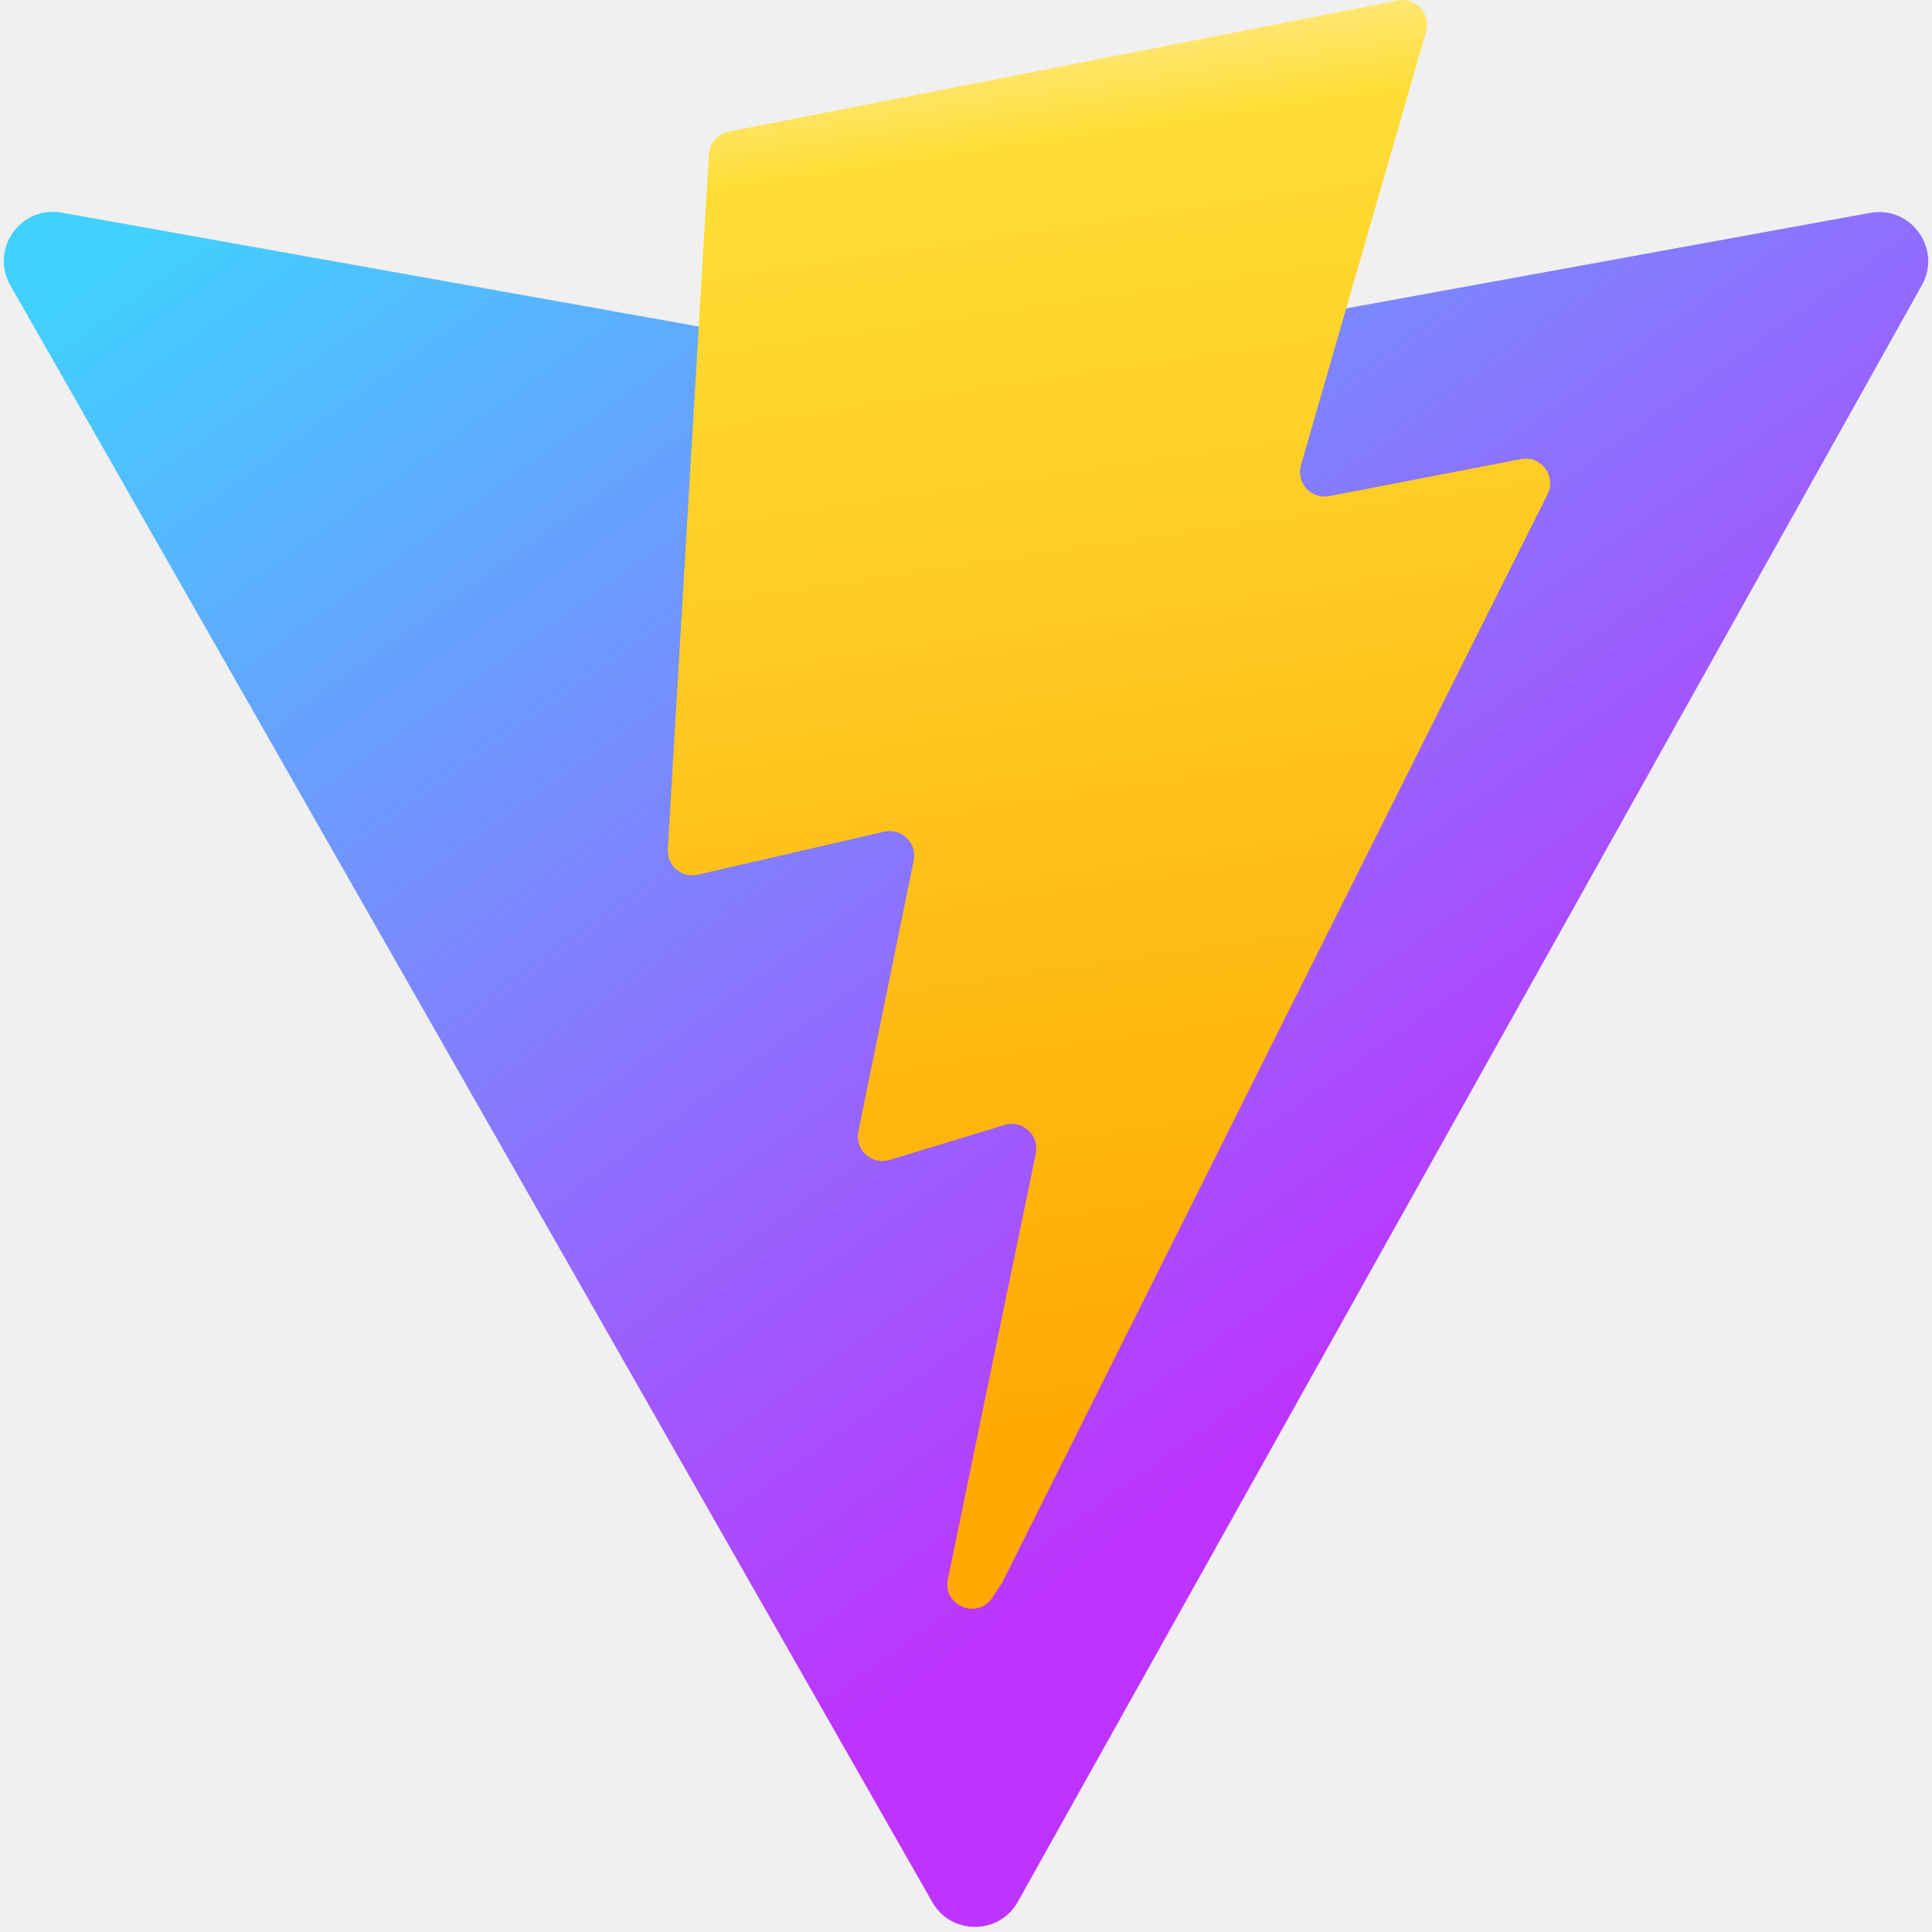
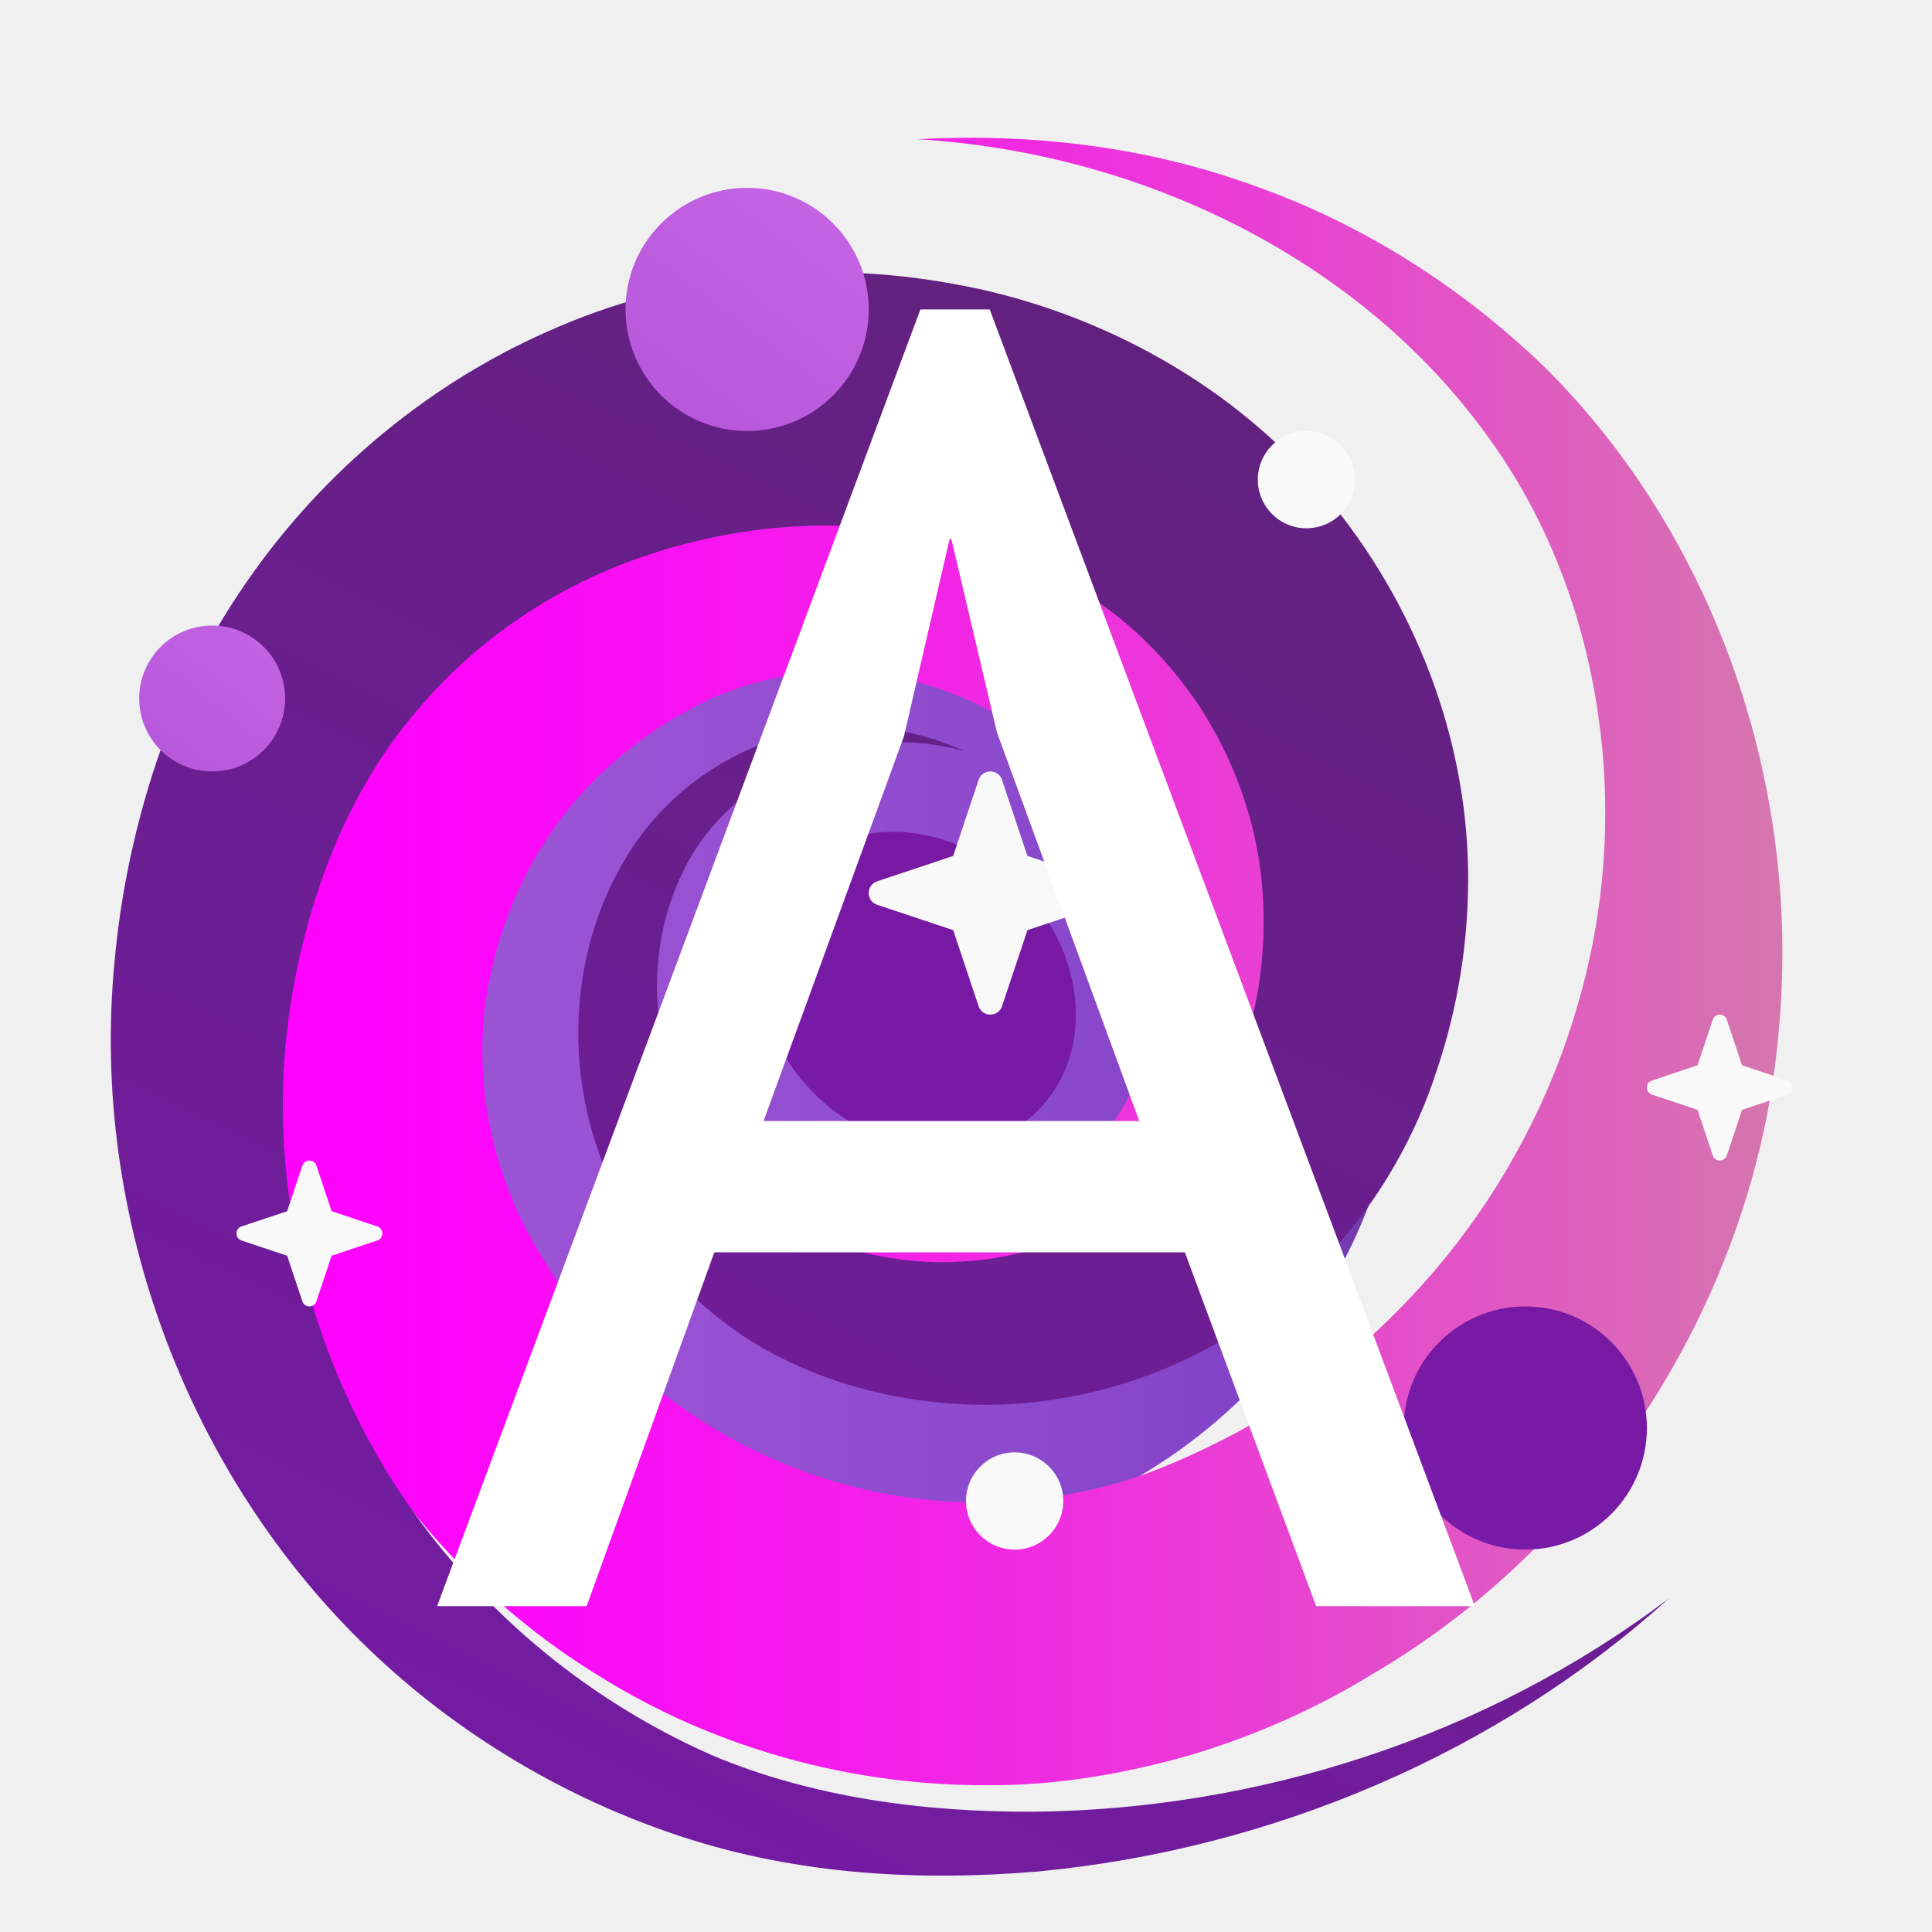
- <svg xmlns="http://www.w3.org/2000/svg" aria-hidden="true" role="img" class="iconify iconify--logos" width="512" height="512" preserveAspectRatio="xMidYMid meet" viewBox="0 0 256 257">
+ <svg xmlns="http://www.w3.org/2000/svg" version="1.1" width="512px" height="512px" viewBox="0,0,256,256">
  <defs>
-     <linearGradient id="IconifyId1813088fe1fbc01fb466" x1="-.828%" x2="57.636%" y1="7.652%" y2="78.411%">
-       <stop offset="0%" stop-color="#41D1FF" />
-       <stop offset="100%" stop-color="#BD34FE" />
+     <linearGradient x1="11" y1="25" x2="33" y2="25" gradientUnits="userSpaceOnUse" id="color-1">
+       <stop offset="0.002" stop-color="#9c55d4" />
+       <stop offset="0.003" stop-color="#9c55d4" />
+       <stop offset="0.337" stop-color="#9751d2" />
+       <stop offset="0.737" stop-color="#8847cb" />
+       <stop offset="0.848" stop-color="#8343c8" />
+       <stop offset="0.89" stop-color="#8042c3" />
+       <stop offset="0.938" stop-color="#773db6" />
+       <stop offset="0.988" stop-color="#68369f" />
+       <stop offset="1" stop-color="#643499" />
    </linearGradient>
-     <linearGradient id="IconifyId1813088fe1fbc01fb467" x1="43.376%" x2="50.316%" y1="2.242%" y2="89.03%">
-       <stop offset="0%" stop-color="#FFEA83" />
-       <stop offset="8.333%" stop-color="#FFDD35" />
-       <stop offset="100%" stop-color="#FFA800" />
+     <linearGradient x1="9.521" y1="23.908" x2="40.786" y2="23.908" gradientUnits="userSpaceOnUse" id="color-2">
+       <stop offset="0" stop-color="#ff00ff" />
+       <stop offset="0.148" stop-color="#fd07fa" />
+       <stop offset="0.36" stop-color="#f61aed" />
+       <stop offset="0.612" stop-color="#eb39d8" />
+       <stop offset="0.892" stop-color="#dc64ba" />
+       <stop offset="1" stop-color="#d577ad" />
+     </linearGradient>
+     <linearGradient x1="33.284" y1="7.092" x2="13.497" y2="47.432" gradientUnits="userSpaceOnUse" id="color-3">
+       <stop offset="0" stop-color="#5f2278" />
+       <stop offset="1" stop-color="#771aa9" />
+     </linearGradient>
+     <linearGradient x1="21.781" y1="7.469" x2="16.93" y2="13.916" gradientUnits="userSpaceOnUse" id="color-4">
+       <stop offset="0" stop-color="#c767e6" />
+       <stop offset="1" stop-color="#b353d7" />
+     </linearGradient>
+     <linearGradient x1="24.867" y1="21.071" x2="21.357" y2="27.518" gradientUnits="userSpaceOnUse" id="color-5">
+       <stop offset="0" stop-color="#7819a2" />
+       <stop offset="1" stop-color="#771aa9" />
+     </linearGradient>
+     <linearGradient x1="37.158" y1="29.908" x2="34.094" y2="36.546" gradientUnits="userSpaceOnUse" id="color-6">
+       <stop offset="0" stop-color="#7819a2" />
+       <stop offset="1" stop-color="#771aa9" />
+     </linearGradient>
+     <linearGradient x1="10.285" y1="16.237" x2="6.71" y2="20.769" gradientUnits="userSpaceOnUse" id="color-7">
+       <stop offset="0" stop-color="#c767e6" />
+       <stop offset="1" stop-color="#b353d7" />
    </linearGradient>
  </defs>
-   <path fill="url(#IconifyId1813088fe1fbc01fb466)" d="M255.153 37.938L134.897 252.976c-2.483 4.44-8.862 4.466-11.382.048L.875 37.958c-2.746-4.814 1.371-10.646 6.827-9.67l120.385 21.517a6.537 6.537 0 0 0 2.322-.004l117.867-21.483c5.438-.991 9.574 4.796 6.877 9.62Z" />
-   <path fill="url(#IconifyId1813088fe1fbc01fb467)" d="M185.432.063L96.44 17.501a3.268 3.268 0 0 0-2.634 3.014l-5.474 92.456a3.268 3.268 0 0 0 3.997 3.378l24.777-5.718c2.318-.535 4.413 1.507 3.936 3.838l-7.361 36.047c-.495 2.426 1.782 4.5 4.151 3.78l15.304-4.649c2.372-.72 4.652 1.36 4.15 3.788l-11.698 56.621c-.732 3.542 3.979 5.473 5.943 2.437l1.313-2.028l72.516-144.72c1.215-2.423-.88-5.186-3.54-4.672l-25.505 4.922c-2.396.462-4.435-1.77-3.759-4.114l16.646-57.705c.677-2.35-1.37-4.583-3.769-4.113Z" />
+   <g transform="translate(-26.66667,-26.66667) scale(1.20833,1.20833)">
+     <g fill="none" fill-rule="nonzero" stroke="none" stroke-width="1" stroke-linecap="butt" stroke-linejoin="miter" stroke-miterlimit="10" stroke-dasharray="" stroke-dashoffset="0" font-family="none" font-weight="none" font-size="none" text-anchor="none" style="mix-blend-mode: normal">
+       <g transform="scale(5.33333,5.33333)">
+         <circle cx="22" cy="25" r="11" fill="url(#color-1)" />
+         <path d="M23,7c2.289,-0.124 4.647,0.134 6.87,0.937c2.23,0.777 4.302,2.076 6.053,3.774c3.48,3.47 5.314,8.645 4.768,13.833c-0.497,5.178 -3.609,10.234 -8.295,12.992c-1.133,0.701 -2.411,1.278 -3.769,1.685c-1.351,0.386 -2.757,0.631 -4.168,0.623c-2.82,0.015 -5.63,-0.763 -8.003,-2.246c-2.384,-1.457 -4.33,-3.608 -5.54,-6.073c-1.254,-2.463 -1.722,-5.476 -1.159,-8.196c1.086,-5.475 5.919,-9.951 11.65,-9.754c2.767,0.119 5.439,1.476 7.08,3.647c0.819,1.077 1.431,2.287 1.701,3.655c0.25,1.348 0.148,2.748 -0.309,3.999c-0.871,2.537 -3.143,4.417 -5.692,4.736c-2.571,0.34 -5.045,-1.325 -5.766,-3.525c1.15,2.03 3.586,2.958 5.561,2.387c1.966,-0.569 3.498,-2.316 3.875,-4.197c0.213,-0.941 0.144,-1.918 -0.138,-2.794c-0.298,-0.856 -0.825,-1.699 -1.466,-2.383c-1.286,-1.372 -3.118,-2.169 -4.94,-2.146c-0.908,0.005 -1.803,0.204 -2.621,0.578c-0.834,0.4 -1.629,0.953 -2.289,1.602c-1.33,1.313 -2.121,3.093 -2.313,4.881c-0.163,1.819 0.285,3.544 1.262,5.086c0.969,1.573 2.351,2.818 3.925,3.672c1.58,0.842 3.361,1.29 5.128,1.249c0.882,-0.013 1.762,-0.132 2.616,-0.365c0.844,-0.235 1.671,-0.607 2.522,-1.051c3.291,-1.805 5.928,-4.952 7.037,-8.818c0.564,-1.922 0.72,-4.008 0.4,-6.076c-0.318,-2.081 -1.097,-4.089 -2.408,-5.81c-2.606,-3.479 -6.992,-5.625 -11.572,-5.902z" fill="url(#color-2)" />
+         <path d="M38.447,37.007c-3.515,3.173 -8.142,5.155 -12.977,5.612c-2.417,0.201 -4.907,0.074 -7.325,-0.72c-2.369,-0.779 -4.598,-2.096 -6.436,-3.865c-3.677,-3.533 -5.727,-8.842 -5.216,-14.123c0.118,-1.316 0.386,-2.622 0.79,-3.888c0.419,-1.293 1.007,-2.558 1.782,-3.707c1.534,-2.307 3.738,-4.214 6.326,-5.359c2.58,-1.159 5.542,-1.502 8.34,-0.983c2.744,0.478 5.564,1.917 7.47,4.137c1.925,2.186 3.071,5.016 3.122,7.883c0.026,1.43 -0.202,2.855 -0.655,4.188c-0.431,1.332 -1.193,2.664 -2.172,3.714c-1.954,2.154 -4.854,3.274 -7.642,3.112c-1.404,-0.081 -2.734,-0.434 -3.979,-1.119c-1.225,-0.705 -2.25,-1.724 -2.91,-2.93c-1.364,-2.4 -1.221,-5.457 0.312,-7.592c0.777,-1.062 1.907,-1.806 3.117,-2.126c1.217,-0.32 2.501,-0.155 3.572,0.342c-2.315,-0.652 -4.775,0.491 -5.74,2.388c-0.987,1.906 -0.649,4.287 0.525,5.866c0.581,0.809 1.386,1.411 2.263,1.781c0.882,0.341 1.912,0.521 2.867,0.461c1.944,-0.088 3.753,-1.094 4.855,-2.557c1.111,-1.416 1.526,-3.435 1.342,-5.285c-0.192,-1.86 -1.057,-3.615 -2.35,-4.879c-1.292,-1.291 -2.971,-1.99 -4.875,-2.283c-1.858,-0.291 -3.772,-0.096 -5.566,0.533c-1.795,0.626 -3.453,1.749 -4.685,3.272c-0.626,0.755 -1.13,1.611 -1.532,2.53c-0.405,0.954 -0.702,1.955 -0.888,2.982c-0.778,4.107 0.453,8.64 3.323,11.934c1.421,1.654 3.232,3.001 5.277,3.904c2.024,0.854 4.335,1.174 6.625,1.159c4.595,-0.049 9.26,-1.525 13.04,-4.382z" fill="url(#color-3)" />
+         <circle cx="19.5" cy="10.5" r="2.5" fill="url(#color-4)" />
+         <path d="M25.121,22.379c1.367,1.367 1.525,3.425 0.354,4.596c-1.172,1.172 -3.229,1.013 -4.596,-0.354c-1.367,-1.367 -1.525,-3.425 -0.354,-4.596c1.172,-1.171 3.229,-1.013 4.596,0.354z" fill="url(#color-5)" />
+         <circle cx="35.5" cy="33.5" r="2.5" fill="url(#color-6)" />
+         <circle cx="31" cy="14" r="1" fill="#f9f9f9" />
+         <circle cx="8.5" cy="18.5" r="1.5" fill="url(#color-7)" />
+         <circle cx="25" cy="35" r="1" fill="#f9f9f9" />
+         <path d="M10.644,28.104l0.313,0.938l0.938,0.313c0.139,0.046 0.139,0.243 0,0.289l-0.938,0.313l-0.313,0.938c-0.046,0.139 -0.243,0.139 -0.289,0l-0.313,-0.938l-0.938,-0.313c-0.139,-0.046 -0.139,-0.243 0,-0.289l0.938,-0.313l0.313,-0.938c0.047,-0.139 0.244,-0.139 0.289,0z" fill="#f9f9f9" />
+         <path d="M39.644,25.104l0.313,0.938l0.938,0.313c0.139,0.046 0.139,0.243 0,0.289l-0.938,0.313l-0.313,0.938c-0.047,0.139 -0.243,0.139 -0.289,0l-0.313,-0.938l-0.938,-0.313c-0.139,-0.046 -0.139,-0.243 0,-0.289l0.938,-0.313l0.313,-0.938c0.047,-0.139 0.244,-0.139 0.289,0z" fill="#f9f9f9" />
+         <path d="M24.741,20.174l0.522,1.563l1.563,0.522c0.232,0.077 0.232,0.405 0,0.482l-1.563,0.522l-0.522,1.563c-0.077,0.232 -0.405,0.232 -0.482,0l-0.522,-1.563l-1.563,-0.522c-0.232,-0.077 -0.232,-0.405 0,-0.482l1.563,-0.522l0.522,-1.563c0.078,-0.232 0.406,-0.232 0.482,0z" fill="#f9f9f9" />
+       </g>
+     </g>
+     <g fill="#ffffff" fill-rule="nonzero" stroke="none" stroke-width="1" stroke-linecap="butt" stroke-linejoin="miter" stroke-miterlimit="10" stroke-dasharray="" stroke-dashoffset="0" font-family="none" font-weight="none" font-size="none" text-anchor="none" style="mix-blend-mode: normal">
+       <g id="text">
+         <path d="M166.4,198.2l-14.4,-38.8h-51.6l-14,38.8h-16.4l53,-142.2h7.6l53.2,142.2zM121.2,102.8l-15.4,42.2h41.2l-15.6,-42.6l-5,-21.2h-0.2z" />
+       </g>
+     </g>
+   </g>
</svg>
